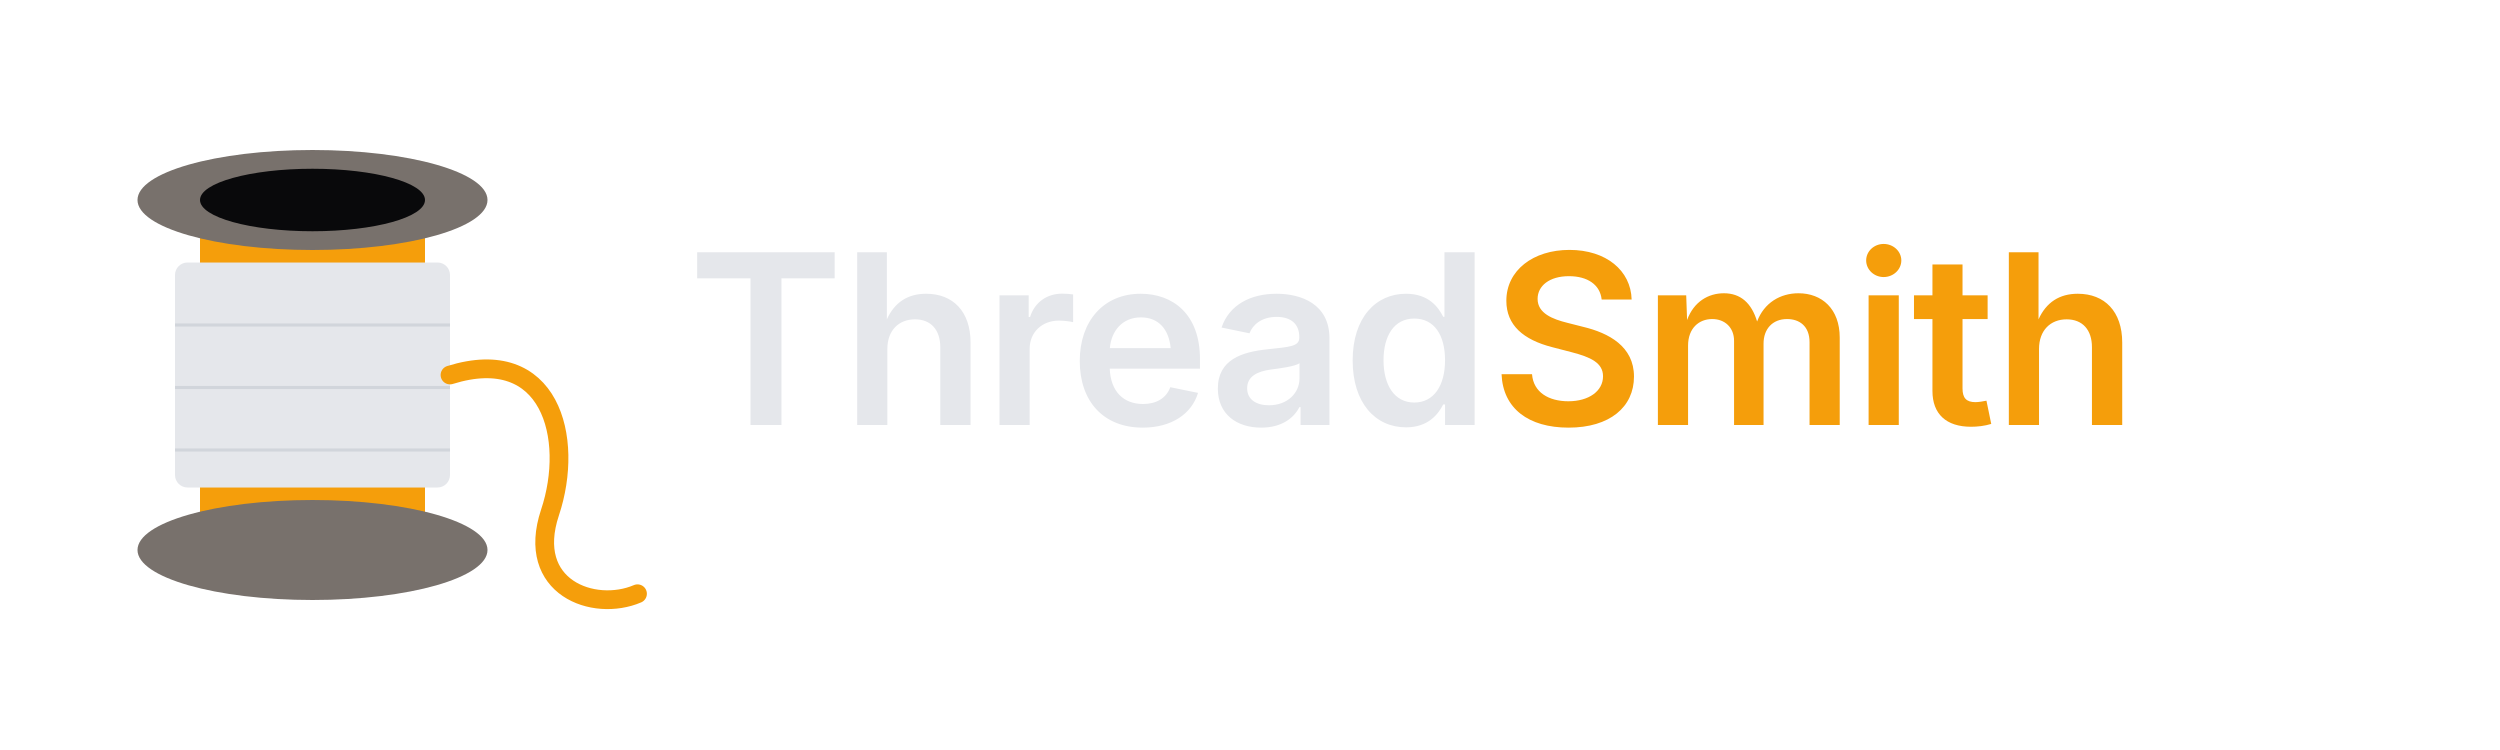
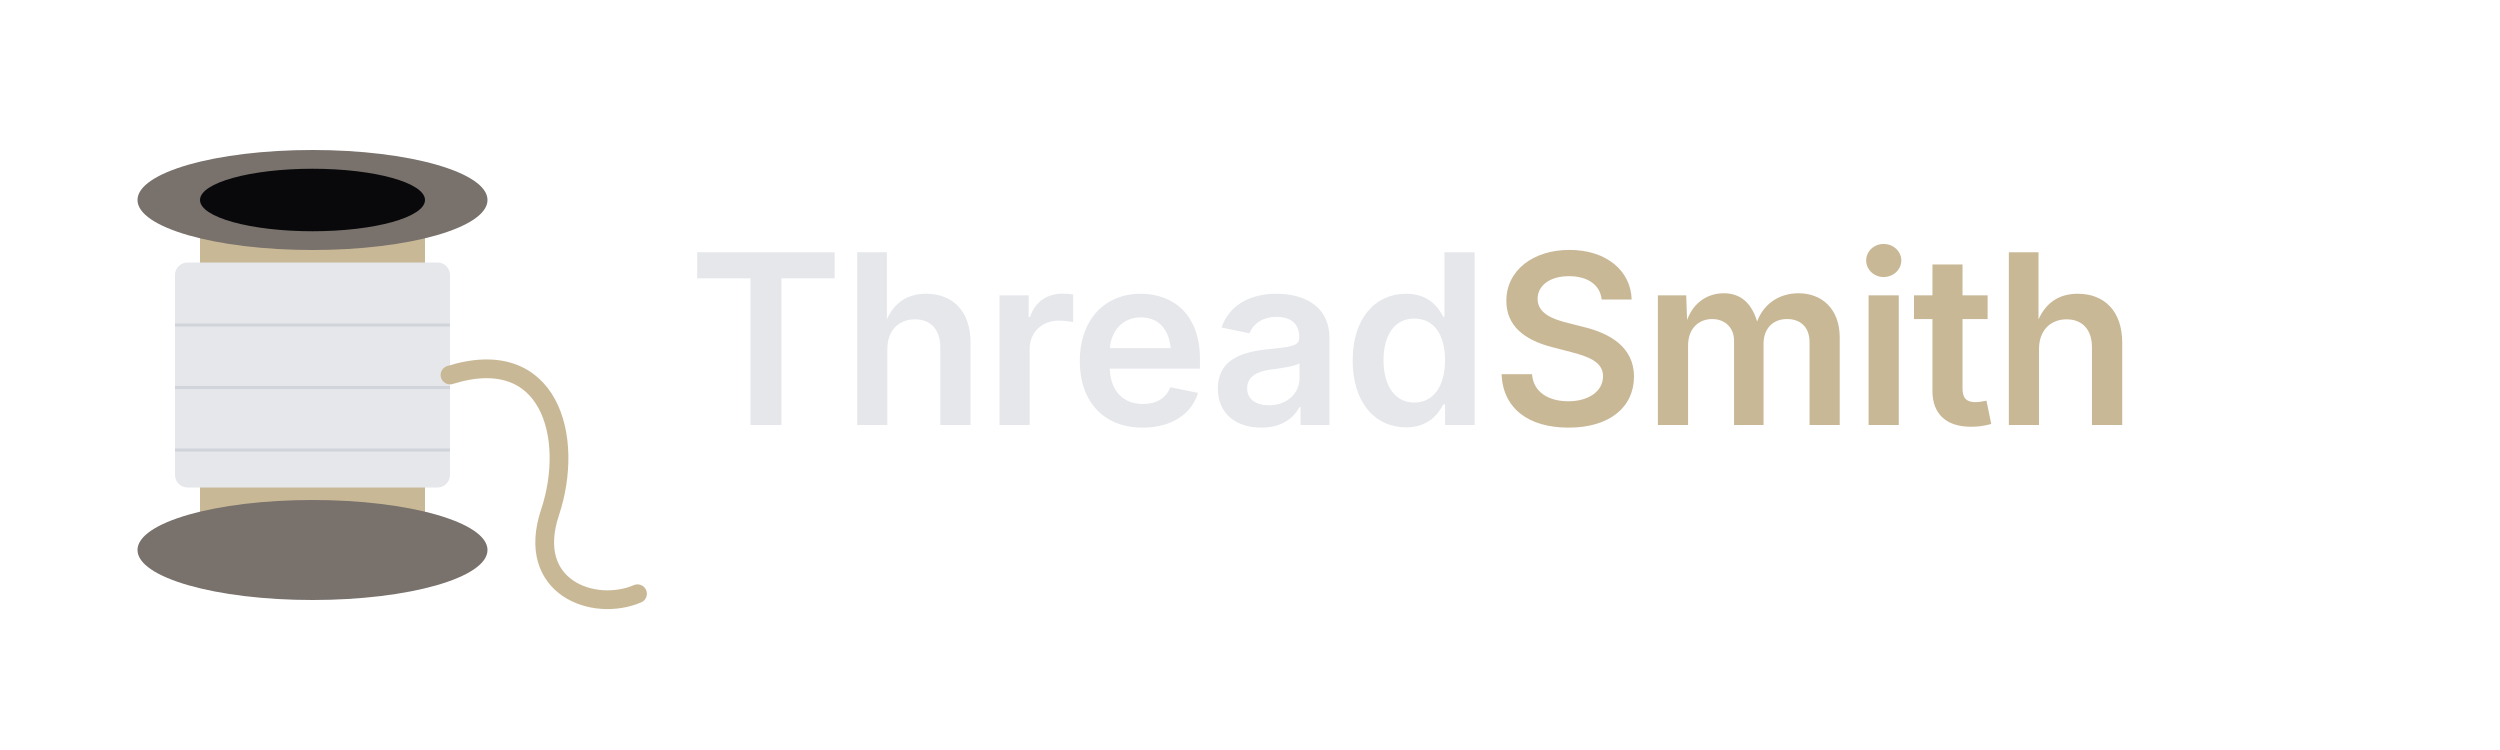
<svg xmlns="http://www.w3.org/2000/svg" width="400" height="120" viewBox="0 0 400 120">
  <g transform="translate(50, 60)">
-     <rect x="-18" y="-28" width="36" height="56" fill="#F59E0B" rx="1" />
+     <rect x="-18" y="-28" width="36" height="56" fill="#C9B896" rx="1" />
    <rect x="-22" y="-18" width="44" height="36" fill="#E5E7EB" rx="2" />
    <line x1="-22" y1="-8" x2="22" y2="-8" stroke="#D1D5DB" stroke-width="0.5" />
    <line x1="-22" y1="2" x2="22" y2="2" stroke="#D1D5DB" stroke-width="0.5" />
    <line x1="-22" y1="12" x2="22" y2="12" stroke="#D1D5DB" stroke-width="0.5" />
    <ellipse cx="0" cy="-28" rx="28" ry="8" fill="#78716C" />
    <ellipse cx="0" cy="-28" rx="18" ry="5" fill="#09090B" />
    <ellipse cx="0" cy="28" rx="28" ry="8" fill="#78716C" />
-     <path d="M 22 0               C 38 -5, 42 10, 38 22              C 34 34, 45 38, 52 35" stroke="#F59E0B" stroke-width="3" fill="none" stroke-linecap="round" />
+     <path d="M 22 0               C 38 -5, 42 10, 38 22              C 34 34, 45 38, 52 35" stroke="#C9B896" stroke-width="3" fill="none" stroke-linecap="round" />
  </g>
  <text x="110" y="68" font-family="system-ui, -apple-system, 'Segoe UI', sans-serif" font-size="38" font-weight="600" letter-spacing="-0.5" fill="#E5E7EB">
-     Thread<tspan fill="#F59E0B">Smith</tspan>
+     Thread<tspan fill="#C9B896">Smith</tspan>
  </text>
</svg>
